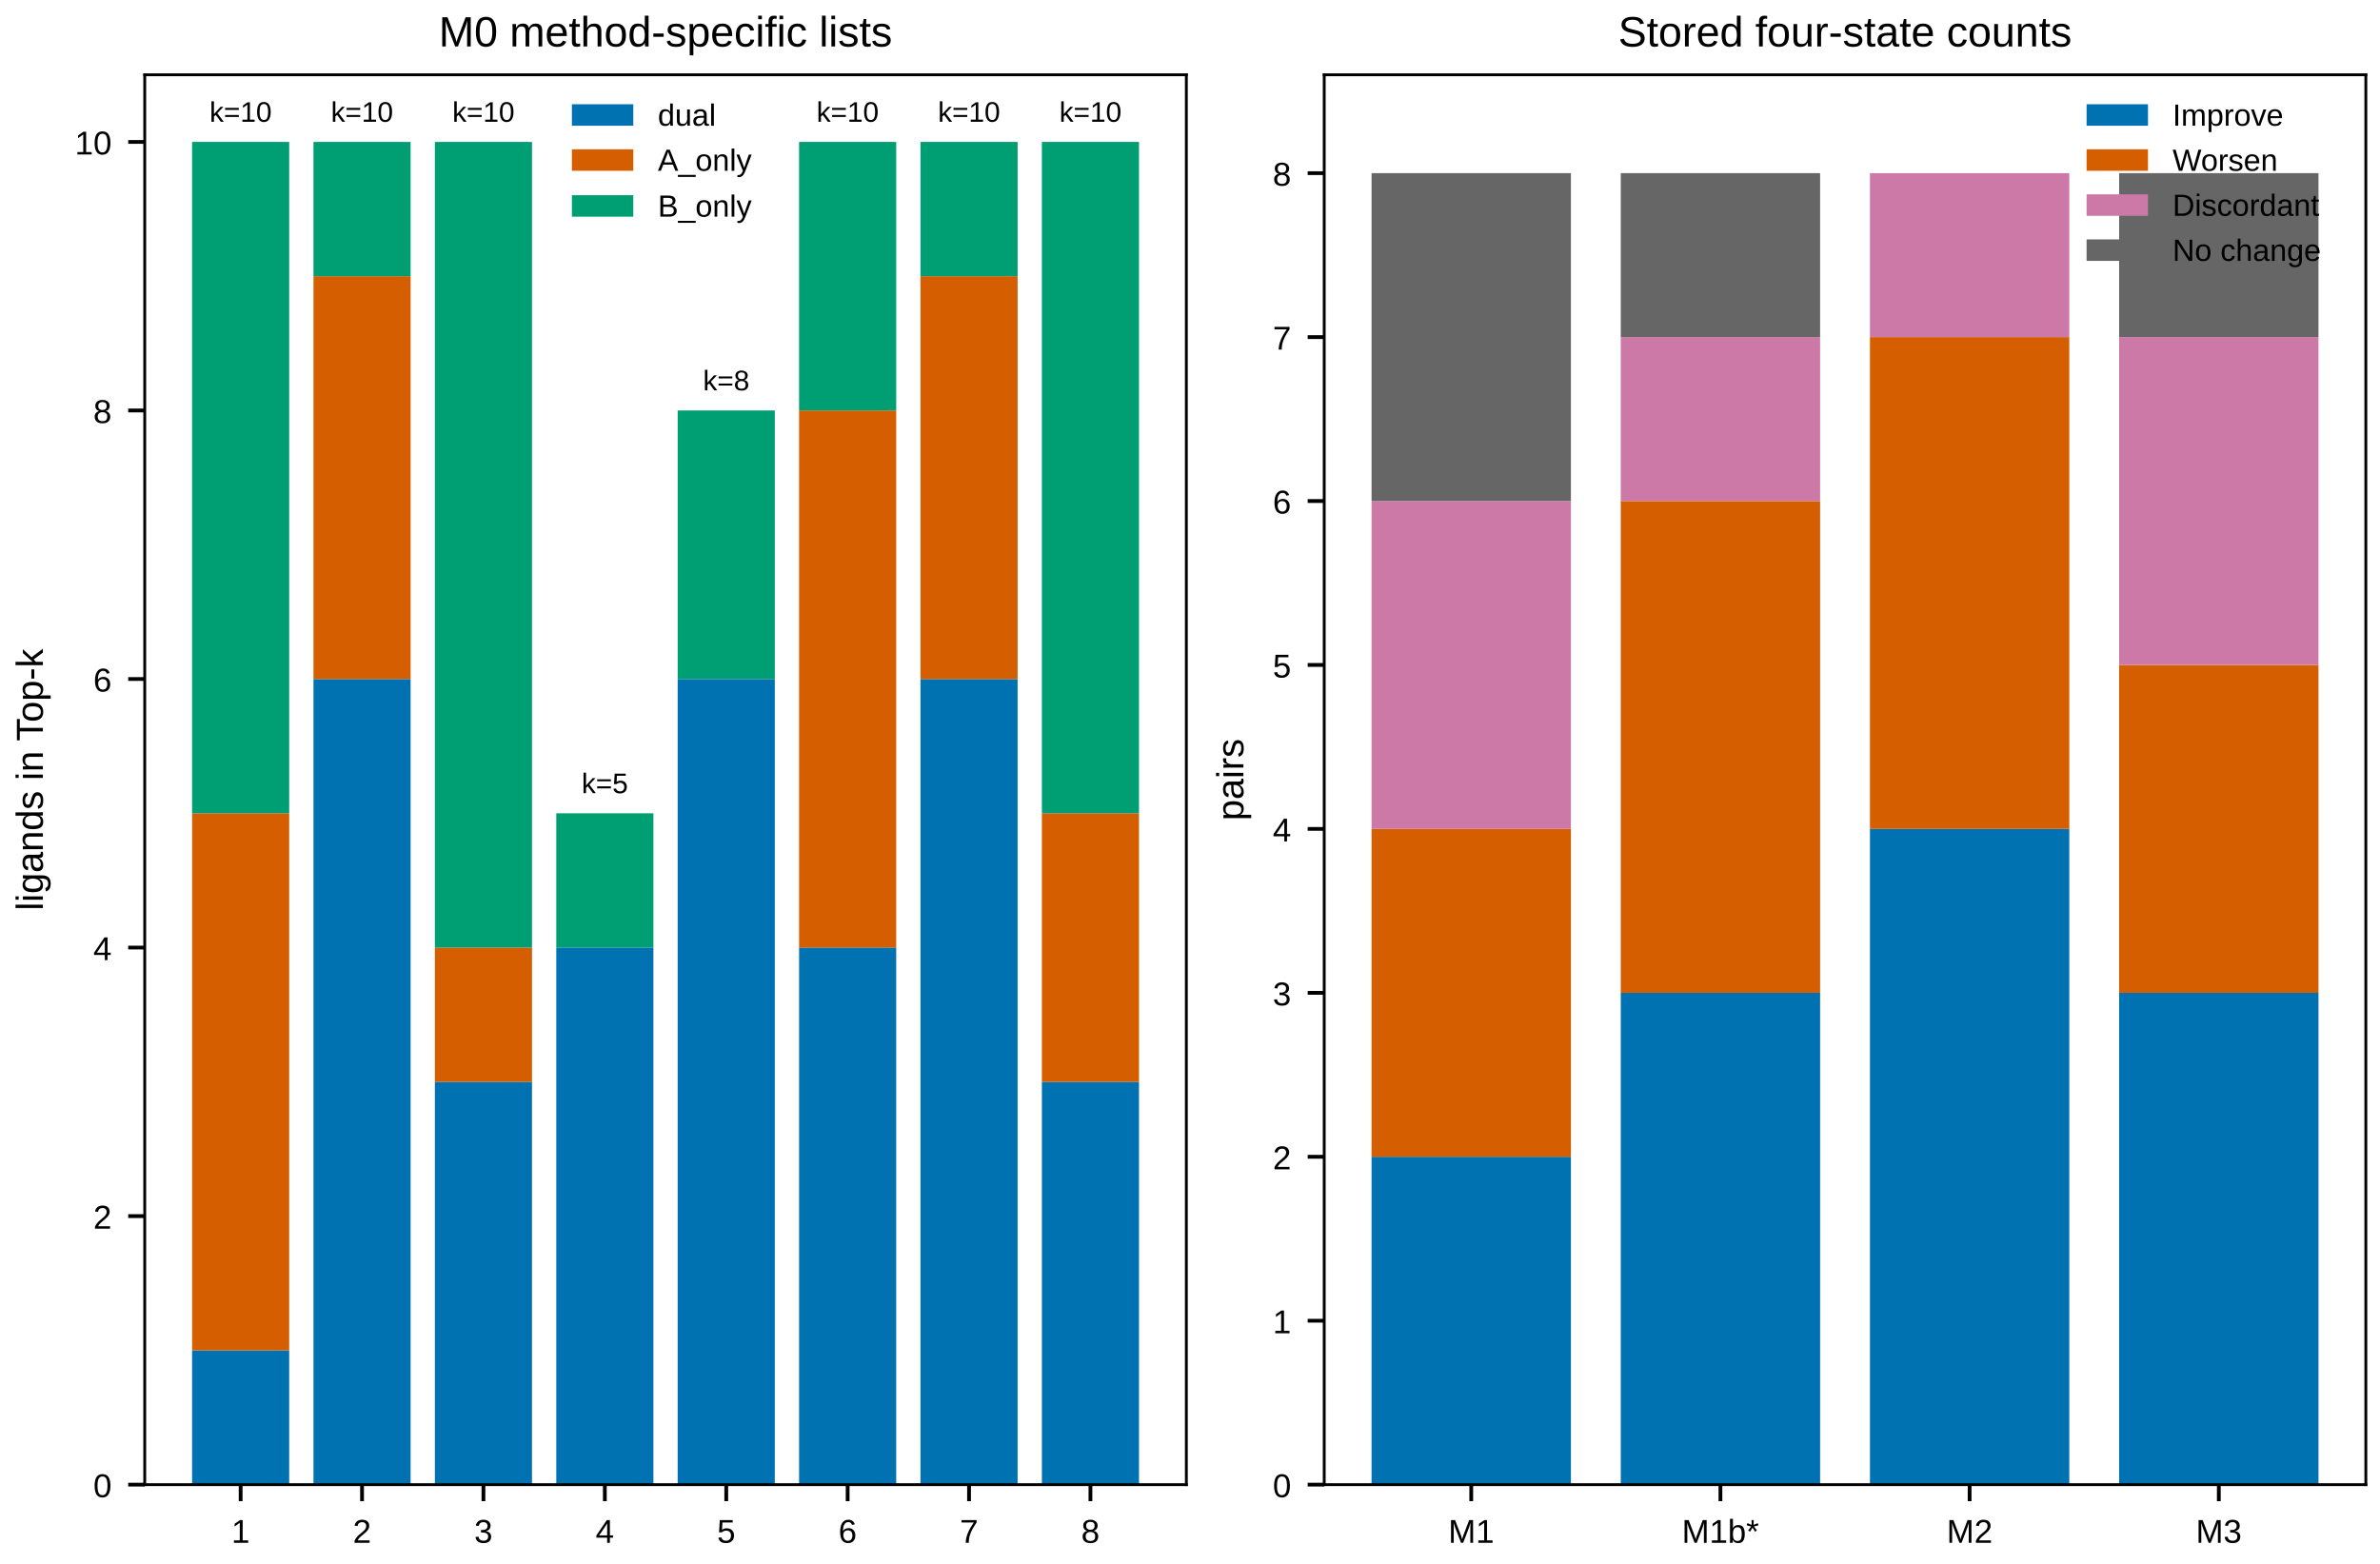
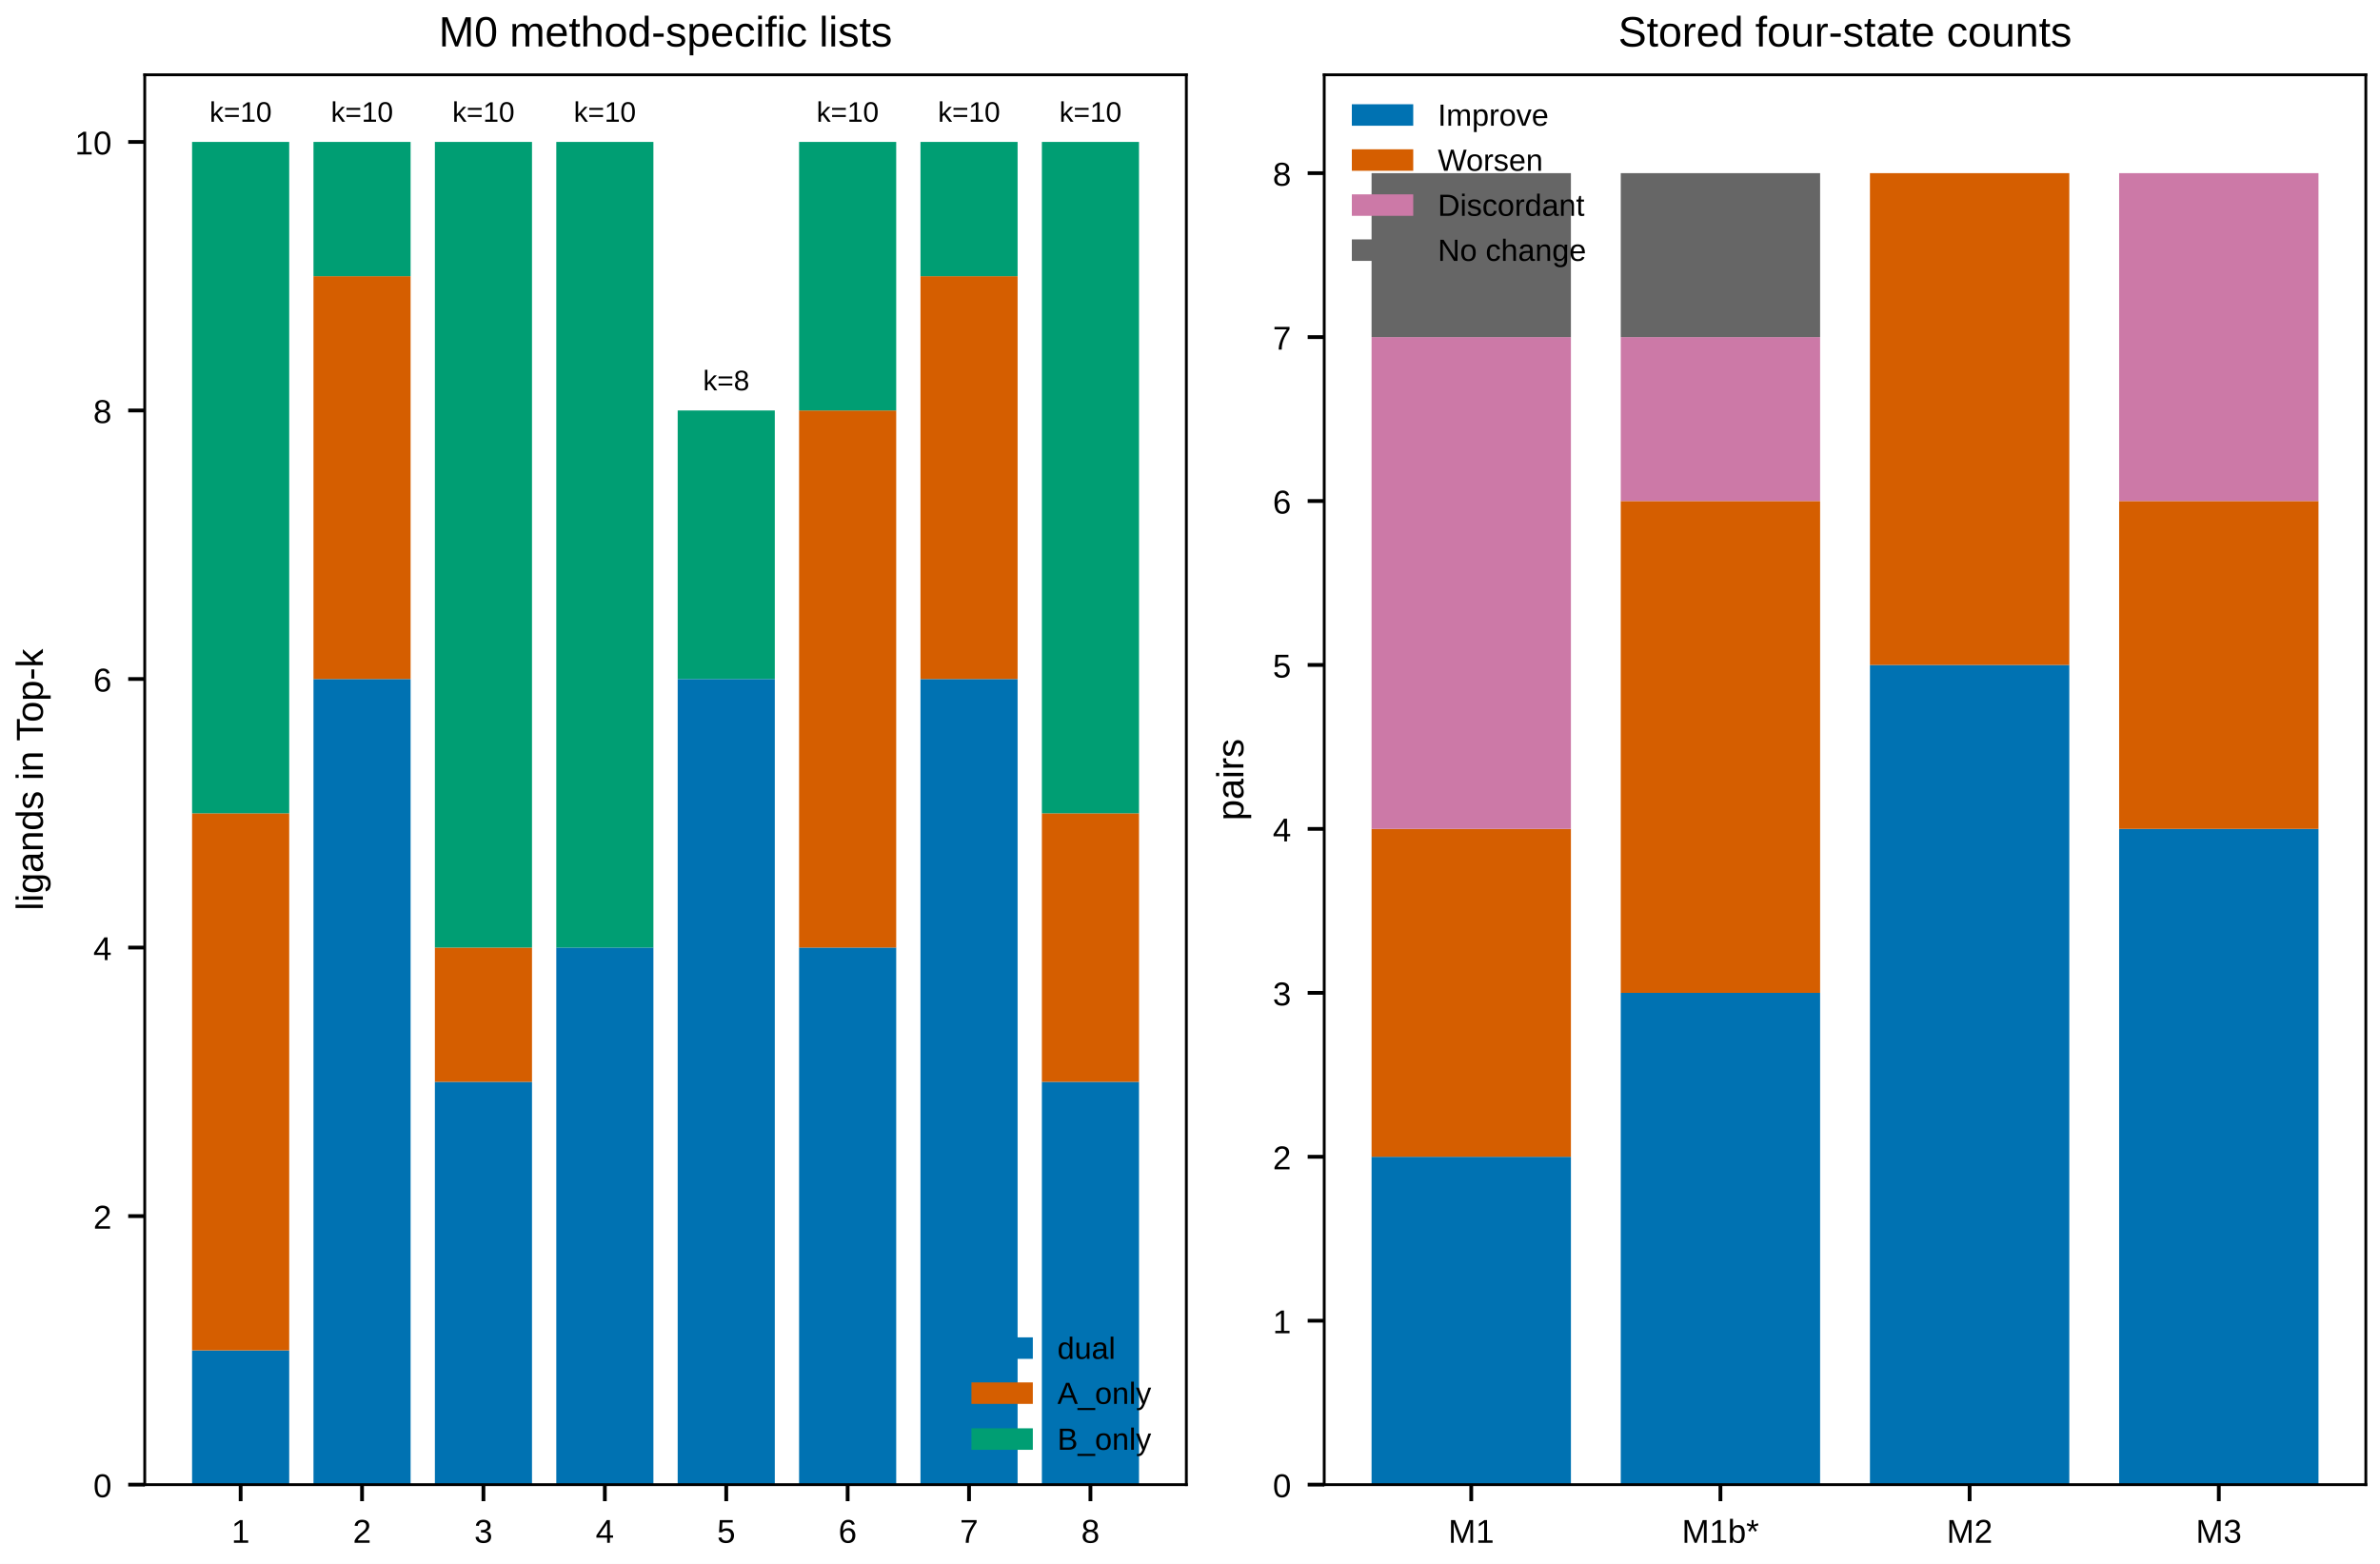
<svg xmlns="http://www.w3.org/2000/svg" xmlns:xlink="http://www.w3.org/1999/xlink" width="504pt" height="331.2pt" viewBox="0 0 504 331.2" version="1.1">
  <defs>
    <style type="text/css">*{stroke-linejoin: round; stroke-linecap: butt}</style>
  </defs>
  <g id="figure_1">
    <g id="patch_1">
      <path d="M 0 331.2  L 504 331.2  L 504 0  L 0 0  z " style="fill: #ffffff" />
    </g>
    <g id="axes_1">
      <g id="patch_2">
        <path d="M 30.65 314.425  L 251.227 314.425  L 251.227 15.839  L 30.65 15.839  z " style="fill: #ffffff" />
      </g>
      <g id="patch_3">
-         <path d="M 40.676 314.425  L 61.243 314.425  L 61.243 285.988  L 40.676 285.988  z " clip-path="url(#p5f0dfe56cf)" style="fill: #0072b2" />
+         <path d="M 40.676 314.425  L 61.243 314.425  L 61.243 285.988  L 40.676 285.988  z " clip-path="url(#pfe680f011b)" style="fill: #0072b2" />
      </g>
      <g id="patch_4">
-         <path d="M 66.385 314.425  L 86.951 314.425  L 86.951 143.804  L 66.385 143.804  z " clip-path="url(#p5f0dfe56cf)" style="fill: #0072b2" />
+         <path d="M 66.385 314.425  L 86.951 314.425  L 86.951 143.804  L 66.385 143.804  z " clip-path="url(#pfe680f011b)" style="fill: #0072b2" />
      </g>
      <g id="patch_5">
-         <path d="M 92.093 314.425  L 112.659 314.425  L 112.659 229.115  L 92.093 229.115  z " clip-path="url(#p5f0dfe56cf)" style="fill: #0072b2" />
+         <path d="M 92.093 314.425  L 112.659 314.425  L 112.659 229.115  L 92.093 229.115  z " clip-path="url(#pfe680f011b)" style="fill: #0072b2" />
      </g>
      <g id="patch_6">
-         <path d="M 117.801 314.425  L 138.368 314.425  L 138.368 200.678  L 117.801 200.678  z " clip-path="url(#p5f0dfe56cf)" style="fill: #0072b2" />
+         <path d="M 117.801 314.425  L 138.368 314.425  L 138.368 200.678  L 117.801 200.678  z " clip-path="url(#pfe680f011b)" style="fill: #0072b2" />
      </g>
      <g id="patch_7">
-         <path d="M 143.509 314.425  L 164.076 314.425  L 164.076 143.804  L 143.509 143.804  z " clip-path="url(#p5f0dfe56cf)" style="fill: #0072b2" />
+         <path d="M 143.509 314.425  L 164.076 314.425  L 164.076 143.804  L 143.509 143.804  z " clip-path="url(#pfe680f011b)" style="fill: #0072b2" />
      </g>
      <g id="patch_8">
-         <path d="M 169.217 314.425  L 189.784 314.425  L 189.784 200.678  L 169.217 200.678  z " clip-path="url(#p5f0dfe56cf)" style="fill: #0072b2" />
+         <path d="M 169.217 314.425  L 189.784 314.425  L 189.784 200.678  L 169.217 200.678  z " clip-path="url(#pfe680f011b)" style="fill: #0072b2" />
      </g>
      <g id="patch_9">
-         <path d="M 194.926 314.425  L 215.492 314.425  L 215.492 143.804  L 194.926 143.804  z " clip-path="url(#p5f0dfe56cf)" style="fill: #0072b2" />
+         <path d="M 194.926 314.425  L 215.492 314.425  L 215.492 143.804  L 194.926 143.804  z " clip-path="url(#pfe680f011b)" style="fill: #0072b2" />
      </g>
      <g id="patch_10">
-         <path d="M 220.634 314.425  L 241.2 314.425  L 241.2 229.115  L 220.634 229.115  z " clip-path="url(#p5f0dfe56cf)" style="fill: #0072b2" />
+         <path d="M 220.634 314.425  L 241.2 314.425  L 241.2 229.115  L 220.634 229.115  z " clip-path="url(#pfe680f011b)" style="fill: #0072b2" />
      </g>
      <g id="patch_11">
-         <path d="M 40.676 285.988  L 61.243 285.988  L 61.243 172.241  L 40.676 172.241  z " clip-path="url(#p5f0dfe56cf)" style="fill: #d55e00" />
+         <path d="M 40.676 285.988  L 61.243 285.988  L 61.243 172.241  L 40.676 172.241  z " clip-path="url(#pfe680f011b)" style="fill: #d55e00" />
      </g>
      <g id="patch_12">
-         <path d="M 66.385 143.804  L 86.951 143.804  L 86.951 58.494  L 66.385 58.494  z " clip-path="url(#p5f0dfe56cf)" style="fill: #d55e00" />
+         <path d="M 66.385 143.804  L 86.951 143.804  L 86.951 58.494  L 66.385 58.494  z " clip-path="url(#pfe680f011b)" style="fill: #d55e00" />
      </g>
      <g id="patch_13">
-         <path d="M 92.093 229.115  L 112.659 229.115  L 112.659 200.678  L 92.093 200.678  z " clip-path="url(#p5f0dfe56cf)" style="fill: #d55e00" />
+         <path d="M 92.093 229.115  L 112.659 229.115  L 112.659 200.678  L 92.093 200.678  z " clip-path="url(#pfe680f011b)" style="fill: #d55e00" />
      </g>
      <g id="patch_14">
-         <path d="M 117.801 200.678  L 138.368 200.678  L 138.368 200.678  L 117.801 200.678  z " clip-path="url(#p5f0dfe56cf)" style="fill: #d55e00" />
+         <path d="M 117.801 200.678  L 138.368 200.678  L 138.368 200.678  L 117.801 200.678  z " clip-path="url(#pfe680f011b)" style="fill: #d55e00" />
      </g>
      <g id="patch_15">
-         <path d="M 143.509 143.804  L 164.076 143.804  L 164.076 143.804  L 143.509 143.804  z " clip-path="url(#p5f0dfe56cf)" style="fill: #d55e00" />
+         <path d="M 143.509 143.804  L 164.076 143.804  L 164.076 143.804  L 143.509 143.804  z " clip-path="url(#pfe680f011b)" style="fill: #d55e00" />
      </g>
      <g id="patch_16">
-         <path d="M 169.217 200.678  L 189.784 200.678  L 189.784 86.931  L 169.217 86.931  z " clip-path="url(#p5f0dfe56cf)" style="fill: #d55e00" />
+         <path d="M 169.217 200.678  L 189.784 200.678  L 189.784 86.931  L 169.217 86.931  z " clip-path="url(#pfe680f011b)" style="fill: #d55e00" />
      </g>
      <g id="patch_17">
-         <path d="M 194.926 143.804  L 215.492 143.804  L 215.492 58.494  L 194.926 58.494  z " clip-path="url(#p5f0dfe56cf)" style="fill: #d55e00" />
+         <path d="M 194.926 143.804  L 215.492 143.804  L 215.492 58.494  L 194.926 58.494  z " clip-path="url(#pfe680f011b)" style="fill: #d55e00" />
      </g>
      <g id="patch_18">
-         <path d="M 220.634 229.115  L 241.2 229.115  L 241.2 172.241  L 220.634 172.241  z " clip-path="url(#p5f0dfe56cf)" style="fill: #d55e00" />
+         <path d="M 220.634 229.115  L 241.2 229.115  L 241.2 172.241  L 220.634 172.241  z " clip-path="url(#pfe680f011b)" style="fill: #d55e00" />
      </g>
      <g id="patch_19">
-         <path d="M 40.676 172.241  L 61.243 172.241  L 61.243 30.057  L 40.676 30.057  z " clip-path="url(#p5f0dfe56cf)" style="fill: #009e73" />
+         <path d="M 40.676 172.241  L 61.243 172.241  L 61.243 30.057  L 40.676 30.057  z " clip-path="url(#pfe680f011b)" style="fill: #009e73" />
      </g>
      <g id="patch_20">
-         <path d="M 66.385 58.494  L 86.951 58.494  L 86.951 30.057  L 66.385 30.057  z " clip-path="url(#p5f0dfe56cf)" style="fill: #009e73" />
+         <path d="M 66.385 58.494  L 86.951 58.494  L 86.951 30.057  L 66.385 30.057  z " clip-path="url(#pfe680f011b)" style="fill: #009e73" />
      </g>
      <g id="patch_21">
-         <path d="M 92.093 200.678  L 112.659 200.678  L 112.659 30.057  L 92.093 30.057  z " clip-path="url(#p5f0dfe56cf)" style="fill: #009e73" />
+         <path d="M 92.093 200.678  L 112.659 200.678  L 112.659 30.057  L 92.093 30.057  z " clip-path="url(#pfe680f011b)" style="fill: #009e73" />
      </g>
      <g id="patch_22">
-         <path d="M 117.801 200.678  L 138.368 200.678  L 138.368 172.241  L 117.801 172.241  z " clip-path="url(#p5f0dfe56cf)" style="fill: #009e73" />
+         <path d="M 117.801 200.678  L 138.368 200.678  L 138.368 30.057  L 117.801 30.057  z " clip-path="url(#pfe680f011b)" style="fill: #009e73" />
      </g>
      <g id="patch_23">
-         <path d="M 143.509 143.804  L 164.076 143.804  L 164.076 86.931  L 143.509 86.931  z " clip-path="url(#p5f0dfe56cf)" style="fill: #009e73" />
+         <path d="M 143.509 143.804  L 164.076 143.804  L 164.076 86.931  L 143.509 86.931  z " clip-path="url(#pfe680f011b)" style="fill: #009e73" />
      </g>
      <g id="patch_24">
-         <path d="M 169.217 86.931  L 189.784 86.931  L 189.784 30.057  L 169.217 30.057  z " clip-path="url(#p5f0dfe56cf)" style="fill: #009e73" />
+         <path d="M 169.217 86.931  L 189.784 86.931  L 189.784 30.057  L 169.217 30.057  z " clip-path="url(#pfe680f011b)" style="fill: #009e73" />
      </g>
      <g id="patch_25">
-         <path d="M 194.926 58.494  L 215.492 58.494  L 215.492 30.057  L 194.926 30.057  z " clip-path="url(#p5f0dfe56cf)" style="fill: #009e73" />
+         <path d="M 194.926 58.494  L 215.492 58.494  L 215.492 30.057  L 194.926 30.057  z " clip-path="url(#pfe680f011b)" style="fill: #009e73" />
      </g>
      <g id="patch_26">
-         <path d="M 220.634 172.241  L 241.2 172.241  L 241.2 30.057  L 220.634 30.057  z " clip-path="url(#p5f0dfe56cf)" style="fill: #009e73" />
+         <path d="M 220.634 172.241  L 241.2 172.241  L 241.2 30.057  L 220.634 30.057  z " clip-path="url(#pfe680f011b)" style="fill: #009e73" />
      </g>
      <g id="matplotlib.axis_1">
        <g id="xtick_1">
          <g id="line2d_1">
            <defs>
-               <path id="mb2ed0c1e2a" d="M 0 0  L 0 3.5  " style="stroke: #000000; stroke-width: 0.8" />
+               <path id="mb5b1273639" d="M 0 0  L 0 3.5  " style="stroke: #000000; stroke-width: 0.8" />
            </defs>
            <g>
-               <use xlink:href="#mb2ed0c1e2a" x="50.96" y="314.425" style="stroke: #000000; stroke-width: 0.8" />
+               <use xlink:href="#mb5b1273639" x="50.96" y="314.425" style="stroke: #000000; stroke-width: 0.8" />
            </g>
          </g>
          <g id="text_1">
            <text style="font-size: 7px; font-family: 'Arial', 'Helvetica', 'DejaVu Sans', sans-serif; text-anchor: middle" x="50.96" y="326.744" transform="rotate(-0 50.95972 326.744)">1</text>
          </g>
        </g>
        <g id="xtick_2">
          <g id="line2d_2">
            <g>
-               <use xlink:href="#mb2ed0c1e2a" x="76.668" y="314.425" style="stroke: #000000; stroke-width: 0.8" />
+               <use xlink:href="#mb5b1273639" x="76.668" y="314.425" style="stroke: #000000; stroke-width: 0.8" />
            </g>
          </g>
          <g id="text_2">
            <text style="font-size: 7px; font-family: 'Arial', 'Helvetica', 'DejaVu Sans', sans-serif; text-anchor: middle" x="76.668" y="326.744" transform="rotate(-0 76.66793 326.744)">2</text>
          </g>
        </g>
        <g id="xtick_3">
          <g id="line2d_3">
            <g>
-               <use xlink:href="#mb2ed0c1e2a" x="102.376" y="314.425" style="stroke: #000000; stroke-width: 0.8" />
+               <use xlink:href="#mb5b1273639" x="102.376" y="314.425" style="stroke: #000000; stroke-width: 0.8" />
            </g>
          </g>
          <g id="text_3">
            <text style="font-size: 7px; font-family: 'Arial', 'Helvetica', 'DejaVu Sans', sans-serif; text-anchor: middle" x="102.376" y="326.744" transform="rotate(-0 102.3761 326.744)">3</text>
          </g>
        </g>
        <g id="xtick_4">
          <g id="line2d_4">
            <g>
-               <use xlink:href="#mb2ed0c1e2a" x="128.084" y="314.425" style="stroke: #000000; stroke-width: 0.8" />
+               <use xlink:href="#mb5b1273639" x="128.084" y="314.425" style="stroke: #000000; stroke-width: 0.8" />
            </g>
          </g>
          <g id="text_4">
            <text style="font-size: 7px; font-family: 'Arial', 'Helvetica', 'DejaVu Sans', sans-serif; text-anchor: middle" x="128.084" y="326.744" transform="rotate(-0 128.0843 326.744)">4</text>
          </g>
        </g>
        <g id="xtick_5">
          <g id="line2d_5">
            <g>
-               <use xlink:href="#mb2ed0c1e2a" x="153.793" y="314.425" style="stroke: #000000; stroke-width: 0.8" />
+               <use xlink:href="#mb5b1273639" x="153.793" y="314.425" style="stroke: #000000; stroke-width: 0.8" />
            </g>
          </g>
          <g id="text_5">
            <text style="font-size: 7px; font-family: 'Arial', 'Helvetica', 'DejaVu Sans', sans-serif; text-anchor: middle" x="153.793" y="326.744" transform="rotate(-0 153.7925 326.744)">5</text>
          </g>
        </g>
        <g id="xtick_6">
          <g id="line2d_6">
            <g>
-               <use xlink:href="#mb2ed0c1e2a" x="179.501" y="314.425" style="stroke: #000000; stroke-width: 0.8" />
+               <use xlink:href="#mb5b1273639" x="179.501" y="314.425" style="stroke: #000000; stroke-width: 0.8" />
            </g>
          </g>
          <g id="text_6">
            <text style="font-size: 7px; font-family: 'Arial', 'Helvetica', 'DejaVu Sans', sans-serif; text-anchor: middle" x="179.501" y="326.744" transform="rotate(-0 179.5007 326.744)">6</text>
          </g>
        </g>
        <g id="xtick_7">
          <g id="line2d_7">
            <g>
-               <use xlink:href="#mb2ed0c1e2a" x="205.209" y="314.425" style="stroke: #000000; stroke-width: 0.8" />
+               <use xlink:href="#mb5b1273639" x="205.209" y="314.425" style="stroke: #000000; stroke-width: 0.8" />
            </g>
          </g>
          <g id="text_7">
            <text style="font-size: 7px; font-family: 'Arial', 'Helvetica', 'DejaVu Sans', sans-serif; text-anchor: middle" x="205.209" y="326.744" transform="rotate(-0 205.2089 326.744)">7</text>
          </g>
        </g>
        <g id="xtick_8">
          <g id="line2d_8">
            <g>
-               <use xlink:href="#mb2ed0c1e2a" x="230.917" y="314.425" style="stroke: #000000; stroke-width: 0.8" />
+               <use xlink:href="#mb5b1273639" x="230.917" y="314.425" style="stroke: #000000; stroke-width: 0.8" />
            </g>
          </g>
          <g id="text_8">
            <text style="font-size: 7px; font-family: 'Arial', 'Helvetica', 'DejaVu Sans', sans-serif; text-anchor: middle" x="230.917" y="326.744" transform="rotate(-0 230.9172 326.744)">8</text>
          </g>
        </g>
      </g>
      <g id="matplotlib.axis_2">
        <g id="ytick_1">
          <g id="line2d_9">
            <defs>
-               <path id="meb597e3aca" d="M 0 0  L -3.5 0  " style="stroke: #000000; stroke-width: 0.8" />
+               <path id="m22035b1c03" d="M 0 0  L -3.5 0  " style="stroke: #000000; stroke-width: 0.8" />
            </defs>
            <g>
-               <use xlink:href="#meb597e3aca" x="30.65" y="314.425" style="stroke: #000000; stroke-width: 0.8" />
+               <use xlink:href="#m22035b1c03" x="30.65" y="314.425" style="stroke: #000000; stroke-width: 0.8" />
            </g>
          </g>
          <g id="text_9">
            <text style="font-size: 7px; font-family: 'Arial', 'Helvetica', 'DejaVu Sans', sans-serif; text-anchor: end" x="23.65" y="317.085" transform="rotate(-0 23.65024 317.0845)">0</text>
          </g>
        </g>
        <g id="ytick_2">
          <g id="line2d_10">
            <g>
-               <use xlink:href="#meb597e3aca" x="30.65" y="257.552" style="stroke: #000000; stroke-width: 0.8" />
+               <use xlink:href="#m22035b1c03" x="30.65" y="257.552" style="stroke: #000000; stroke-width: 0.8" />
            </g>
          </g>
          <g id="text_10">
            <text style="font-size: 7px; font-family: 'Arial', 'Helvetica', 'DejaVu Sans', sans-serif; text-anchor: end" x="23.65" y="260.211" transform="rotate(-0 23.65024 260.211)">2</text>
          </g>
        </g>
        <g id="ytick_3">
          <g id="line2d_11">
            <g>
-               <use xlink:href="#meb597e3aca" x="30.65" y="200.678" style="stroke: #000000; stroke-width: 0.8" />
+               <use xlink:href="#m22035b1c03" x="30.65" y="200.678" style="stroke: #000000; stroke-width: 0.8" />
            </g>
          </g>
          <g id="text_11">
            <text style="font-size: 7px; font-family: 'Arial', 'Helvetica', 'DejaVu Sans', sans-serif; text-anchor: end" x="23.65" y="203.337" transform="rotate(-0 23.65024 203.3374)">4</text>
          </g>
        </g>
        <g id="ytick_4">
          <g id="line2d_12">
            <g>
-               <use xlink:href="#meb597e3aca" x="30.65" y="143.804" style="stroke: #000000; stroke-width: 0.8" />
+               <use xlink:href="#m22035b1c03" x="30.65" y="143.804" style="stroke: #000000; stroke-width: 0.8" />
            </g>
          </g>
          <g id="text_12">
            <text style="font-size: 7px; font-family: 'Arial', 'Helvetica', 'DejaVu Sans', sans-serif; text-anchor: end" x="23.65" y="146.464" transform="rotate(-0 23.65024 146.4638)">6</text>
          </g>
        </g>
        <g id="ytick_5">
          <g id="line2d_13">
            <g>
-               <use xlink:href="#meb597e3aca" x="30.65" y="86.931" style="stroke: #000000; stroke-width: 0.8" />
+               <use xlink:href="#m22035b1c03" x="30.65" y="86.931" style="stroke: #000000; stroke-width: 0.8" />
            </g>
          </g>
          <g id="text_13">
            <text style="font-size: 7px; font-family: 'Arial', 'Helvetica', 'DejaVu Sans', sans-serif; text-anchor: end" x="23.65" y="89.59" transform="rotate(-0 23.65024 89.59025)">8</text>
          </g>
        </g>
        <g id="ytick_6">
          <g id="line2d_14">
            <g>
-               <use xlink:href="#meb597e3aca" x="30.65" y="30.057" style="stroke: #000000; stroke-width: 0.8" />
+               <use xlink:href="#m22035b1c03" x="30.65" y="30.057" style="stroke: #000000; stroke-width: 0.8" />
            </g>
          </g>
          <g id="text_14">
            <text style="font-size: 7px; font-family: 'Arial', 'Helvetica', 'DejaVu Sans', sans-serif; text-anchor: end" x="23.65" y="32.717" transform="rotate(-0 23.65024 32.71668)">10</text>
          </g>
        </g>
        <g id="text_15">
          <text style="font-size: 8px; font-family: 'Arial', 'Helvetica', 'DejaVu Sans', sans-serif; text-anchor: middle" x="9.079" y="165.132" transform="rotate(-90 9.07899 165.132)">ligands in Top-k</text>
        </g>
      </g>
      <g id="patch_27">
        <path d="M 30.65 314.425  L 30.65 15.839  " style="fill: none; stroke: #000000; stroke-width: 0.6; stroke-linejoin: miter; stroke-linecap: square" />
      </g>
      <g id="patch_28">
        <path d="M 251.227 314.425  L 251.227 15.839  " style="fill: none; stroke: #000000; stroke-width: 0.6; stroke-linejoin: miter; stroke-linecap: square" />
      </g>
      <g id="patch_29">
        <path d="M 30.65 314.425  L 251.227 314.425  " style="fill: none; stroke: #000000; stroke-width: 0.6; stroke-linejoin: miter; stroke-linecap: square" />
      </g>
      <g id="patch_30">
        <path d="M 30.65 15.839  L 251.227 15.839  " style="fill: none; stroke: #000000; stroke-width: 0.6; stroke-linejoin: miter; stroke-linecap: square" />
      </g>
      <g id="text_16">
        <text style="font-size: 6px; font-family: 'Arial', 'Helvetica', 'DejaVu Sans', sans-serif; text-anchor: middle" x="50.96" y="25.792" transform="rotate(-0 50.95972 25.79171)">k=10</text>
      </g>
      <g id="text_17">
        <text style="font-size: 6px; font-family: 'Arial', 'Helvetica', 'DejaVu Sans', sans-serif; text-anchor: middle" x="76.668" y="25.792" transform="rotate(-0 76.66793 25.79171)">k=10</text>
      </g>
      <g id="text_18">
        <text style="font-size: 6px; font-family: 'Arial', 'Helvetica', 'DejaVu Sans', sans-serif; text-anchor: middle" x="102.376" y="25.792" transform="rotate(-0 102.3761 25.79171)">k=10</text>
      </g>
      <g id="text_19">
-         <text style="font-size: 6px; font-family: 'Arial', 'Helvetica', 'DejaVu Sans', sans-serif; text-anchor: middle" x="128.084" y="167.976" transform="rotate(-0 128.0843 167.9756)">k=5</text>
+         <text style="font-size: 6px; font-family: 'Arial', 'Helvetica', 'DejaVu Sans', sans-serif; text-anchor: middle" x="128.084" y="25.792" transform="rotate(-0 128.0843 25.79171)">k=10</text>
      </g>
      <g id="text_20">
        <text style="font-size: 6px; font-family: 'Arial', 'Helvetica', 'DejaVu Sans', sans-serif; text-anchor: middle" x="153.793" y="82.665" transform="rotate(-0 153.7925 82.66528)">k=8</text>
      </g>
      <g id="text_21">
        <text style="font-size: 6px; font-family: 'Arial', 'Helvetica', 'DejaVu Sans', sans-serif; text-anchor: middle" x="179.501" y="25.792" transform="rotate(-0 179.5007 25.79171)">k=10</text>
      </g>
      <g id="text_22">
        <text style="font-size: 6px; font-family: 'Arial', 'Helvetica', 'DejaVu Sans', sans-serif; text-anchor: middle" x="205.209" y="25.792" transform="rotate(-0 205.2089 25.79171)">k=10</text>
      </g>
      <g id="text_23">
        <text style="font-size: 6px; font-family: 'Arial', 'Helvetica', 'DejaVu Sans', sans-serif; text-anchor: middle" x="230.917" y="25.792" transform="rotate(-0 230.9172 25.79171)">k=10</text>
      </g>
      <g id="text_24">
        <text style="font-size: 9px; font-family: 'Arial', 'Helvetica', 'DejaVu Sans', sans-serif; text-anchor: middle" x="140.938" y="9.839" transform="rotate(-0 140.9384 9.838834)">M0 method-specific lists</text>
      </g>
      <g id="legend_1">
        <g id="patch_31">
-           <path d="M 121.109 26.628  L 134.109 26.628  L 134.109 22.078  L 121.109 22.078  z " style="fill: #0072b2" />
+           <path d="M 205.717 287.78  L 218.717 287.78  L 218.717 283.23  L 205.717 283.23  z " style="fill: #0072b2" />
        </g>
        <g id="text_25">
-           <text style="font-size: 6.5px; font-family: 'Arial', 'Helvetica', 'DejaVu Sans', sans-serif; text-anchor: start" x="139.309" y="26.628" transform="rotate(-0 139.3089 26.62782)">dual</text>
+           <text style="font-size: 6.5px; font-family: 'Arial', 'Helvetica', 'DejaVu Sans', sans-serif; text-anchor: start" x="223.917" y="287.78" transform="rotate(-0 223.9175 287.7802)">dual</text>
        </g>
        <g id="patch_32">
-           <path d="M 121.109 36.169  L 134.109 36.169  L 134.109 31.619  L 121.109 31.619  z " style="fill: #d55e00" />
+           <path d="M 205.717 297.321  L 218.717 297.321  L 218.717 292.771  L 205.717 292.771  z " style="fill: #d55e00" />
        </g>
        <g id="text_26">
-           <text style="font-size: 6.5px; font-family: 'Arial', 'Helvetica', 'DejaVu Sans', sans-serif; text-anchor: start" x="139.309" y="36.169" transform="rotate(-0 139.3089 36.1686)">A_only</text>
+           <text style="font-size: 6.5px; font-family: 'Arial', 'Helvetica', 'DejaVu Sans', sans-serif; text-anchor: start" x="223.917" y="297.321" transform="rotate(-0 223.9175 297.3209)">A_only</text>
        </g>
        <g id="patch_33">
-           <path d="M 121.109 45.89  L 134.109 45.89  L 134.109 41.34  L 121.109 41.34  z " style="fill: #009e73" />
+           <path d="M 205.717 307.042  L 218.717 307.042  L 218.717 302.492  L 205.717 302.492  z " style="fill: #009e73" />
        </g>
        <g id="text_27">
-           <text style="font-size: 6.5px; font-family: 'Arial', 'Helvetica', 'DejaVu Sans', sans-serif; text-anchor: start" x="139.309" y="45.89" transform="rotate(-0 139.3089 45.89016)">B_only</text>
+           <text style="font-size: 6.5px; font-family: 'Arial', 'Helvetica', 'DejaVu Sans', sans-serif; text-anchor: start" x="223.917" y="307.042" transform="rotate(-0 223.9175 307.0425)">B_only</text>
        </g>
      </g>
    </g>
    <g id="axes_2">
      <g id="patch_34">
        <path d="M 280.423 314.425  L 501 314.425  L 501 15.839  L 280.423 15.839  z " style="fill: #ffffff" />
      </g>
      <g id="patch_35">
-         <path d="M 290.45 314.425  L 332.665 314.425  L 332.665 244.986  L 290.45 244.986  z " clip-path="url(#p322d73d20f)" style="fill: #0072b2" />
+         <path d="M 290.45 314.425  L 332.665 314.425  L 332.665 244.986  L 290.45 244.986  z " clip-path="url(#pb5c64b5d51)" style="fill: #0072b2" />
      </g>
      <g id="patch_36">
-         <path d="M 343.219 314.425  L 385.435 314.425  L 385.435 210.267  L 343.219 210.267  z " clip-path="url(#p322d73d20f)" style="fill: #0072b2" />
+         <path d="M 343.219 314.425  L 385.435 314.425  L 385.435 210.267  L 343.219 210.267  z " clip-path="url(#pb5c64b5d51)" style="fill: #0072b2" />
      </g>
      <g id="patch_37">
-         <path d="M 395.989 314.425  L 438.204 314.425  L 438.204 175.548  L 395.989 175.548  z " clip-path="url(#p322d73d20f)" style="fill: #0072b2" />
+         <path d="M 395.989 314.425  L 438.204 314.425  L 438.204 140.828  L 395.989 140.828  z " clip-path="url(#pb5c64b5d51)" style="fill: #0072b2" />
      </g>
      <g id="patch_38">
-         <path d="M 448.758 314.425  L 490.974 314.425  L 490.974 210.267  L 448.758 210.267  z " clip-path="url(#p322d73d20f)" style="fill: #0072b2" />
+         <path d="M 448.758 314.425  L 490.974 314.425  L 490.974 175.548  L 448.758 175.548  z " clip-path="url(#pb5c64b5d51)" style="fill: #0072b2" />
      </g>
      <g id="patch_39">
-         <path d="M 290.45 244.986  L 332.665 244.986  L 332.665 175.548  L 290.45 175.548  z " clip-path="url(#p322d73d20f)" style="fill: #d55e00" />
+         <path d="M 290.45 244.986  L 332.665 244.986  L 332.665 175.548  L 290.45 175.548  z " clip-path="url(#pb5c64b5d51)" style="fill: #d55e00" />
      </g>
      <g id="patch_40">
-         <path d="M 343.219 210.267  L 385.435 210.267  L 385.435 106.109  L 343.219 106.109  z " clip-path="url(#p322d73d20f)" style="fill: #d55e00" />
+         <path d="M 343.219 210.267  L 385.435 210.267  L 385.435 106.109  L 343.219 106.109  z " clip-path="url(#pb5c64b5d51)" style="fill: #d55e00" />
      </g>
      <g id="patch_41">
-         <path d="M 395.989 175.548  L 438.204 175.548  L 438.204 71.39  L 395.989 71.39  z " clip-path="url(#p322d73d20f)" style="fill: #d55e00" />
+         <path d="M 395.989 140.828  L 438.204 140.828  L 438.204 36.67  L 395.989 36.67  z " clip-path="url(#pb5c64b5d51)" style="fill: #d55e00" />
      </g>
      <g id="patch_42">
-         <path d="M 448.758 210.267  L 490.974 210.267  L 490.974 140.828  L 448.758 140.828  z " clip-path="url(#p322d73d20f)" style="fill: #d55e00" />
+         <path d="M 448.758 175.548  L 490.974 175.548  L 490.974 106.109  L 448.758 106.109  z " clip-path="url(#pb5c64b5d51)" style="fill: #d55e00" />
      </g>
      <g id="patch_43">
-         <path d="M 290.45 175.548  L 332.665 175.548  L 332.665 106.109  L 290.45 106.109  z " clip-path="url(#p322d73d20f)" style="fill: #cc79a7" />
+         <path d="M 290.45 175.548  L 332.665 175.548  L 332.665 71.39  L 290.45 71.39  z " clip-path="url(#pb5c64b5d51)" style="fill: #cc79a7" />
      </g>
      <g id="patch_44">
-         <path d="M 343.219 106.109  L 385.435 106.109  L 385.435 71.39  L 343.219 71.39  z " clip-path="url(#p322d73d20f)" style="fill: #cc79a7" />
+         <path d="M 343.219 106.109  L 385.435 106.109  L 385.435 71.39  L 343.219 71.39  z " clip-path="url(#pb5c64b5d51)" style="fill: #cc79a7" />
      </g>
      <g id="patch_45">
-         <path d="M 395.989 71.39  L 438.204 71.39  L 438.204 36.67  L 395.989 36.67  z " clip-path="url(#p322d73d20f)" style="fill: #cc79a7" />
+         <path d="M 395.989 36.67  L 438.204 36.67  L 438.204 36.67  L 395.989 36.67  z " clip-path="url(#pb5c64b5d51)" style="fill: #cc79a7" />
      </g>
      <g id="patch_46">
-         <path d="M 448.758 140.828  L 490.974 140.828  L 490.974 71.39  L 448.758 71.39  z " clip-path="url(#p322d73d20f)" style="fill: #cc79a7" />
+         <path d="M 448.758 106.109  L 490.974 106.109  L 490.974 36.67  L 448.758 36.67  z " clip-path="url(#pb5c64b5d51)" style="fill: #cc79a7" />
      </g>
      <g id="patch_47">
-         <path d="M 290.45 106.109  L 332.665 106.109  L 332.665 36.67  L 290.45 36.67  z " clip-path="url(#p322d73d20f)" style="fill: #666666" />
+         <path d="M 290.45 71.39  L 332.665 71.39  L 332.665 36.67  L 290.45 36.67  z " clip-path="url(#pb5c64b5d51)" style="fill: #666666" />
      </g>
      <g id="patch_48">
-         <path d="M 343.219 71.39  L 385.435 71.39  L 385.435 36.67  L 343.219 36.67  z " clip-path="url(#p322d73d20f)" style="fill: #666666" />
+         <path d="M 343.219 71.39  L 385.435 71.39  L 385.435 36.67  L 343.219 36.67  z " clip-path="url(#pb5c64b5d51)" style="fill: #666666" />
      </g>
      <g id="patch_49">
-         <path d="M 395.989 36.67  L 438.204 36.67  L 438.204 36.67  L 395.989 36.67  z " clip-path="url(#p322d73d20f)" style="fill: #666666" />
+         <path d="M 395.989 36.67  L 438.204 36.67  L 438.204 36.67  L 395.989 36.67  z " clip-path="url(#pb5c64b5d51)" style="fill: #666666" />
      </g>
      <g id="patch_50">
-         <path d="M 448.758 71.39  L 490.974 71.39  L 490.974 36.67  L 448.758 36.67  z " clip-path="url(#p322d73d20f)" style="fill: #666666" />
+         <path d="M 448.758 36.67  L 490.974 36.67  L 490.974 36.67  L 448.758 36.67  z " clip-path="url(#pb5c64b5d51)" style="fill: #666666" />
      </g>
      <g id="matplotlib.axis_3">
        <g id="xtick_9">
          <g id="line2d_15">
            <g>
-               <use xlink:href="#mb2ed0c1e2a" x="311.557" y="314.425" style="stroke: #000000; stroke-width: 0.8" />
+               <use xlink:href="#mb5b1273639" x="311.557" y="314.425" style="stroke: #000000; stroke-width: 0.8" />
            </g>
          </g>
          <g id="text_28">
            <text style="font-size: 7px; font-family: 'Arial', 'Helvetica', 'DejaVu Sans', sans-serif; text-anchor: middle" x="311.557" y="326.744" transform="rotate(-0 311.5574 326.744)">M1</text>
          </g>
        </g>
        <g id="xtick_10">
          <g id="line2d_16">
            <g>
-               <use xlink:href="#mb2ed0c1e2a" x="364.327" y="314.425" style="stroke: #000000; stroke-width: 0.8" />
+               <use xlink:href="#mb5b1273639" x="364.327" y="314.425" style="stroke: #000000; stroke-width: 0.8" />
            </g>
          </g>
          <g id="text_29">
            <text style="font-size: 7px; font-family: 'Arial', 'Helvetica', 'DejaVu Sans', sans-serif; text-anchor: middle" x="364.327" y="326.744" transform="rotate(-0 364.3268 326.744)">M1b*</text>
          </g>
        </g>
        <g id="xtick_11">
          <g id="line2d_17">
            <g>
-               <use xlink:href="#mb2ed0c1e2a" x="417.096" y="314.425" style="stroke: #000000; stroke-width: 0.8" />
+               <use xlink:href="#mb5b1273639" x="417.096" y="314.425" style="stroke: #000000; stroke-width: 0.8" />
            </g>
          </g>
          <g id="text_30">
            <text style="font-size: 7px; font-family: 'Arial', 'Helvetica', 'DejaVu Sans', sans-serif; text-anchor: middle" x="417.096" y="326.744" transform="rotate(-0 417.0963 326.744)">M2</text>
          </g>
        </g>
        <g id="xtick_12">
          <g id="line2d_18">
            <g>
-               <use xlink:href="#mb2ed0c1e2a" x="469.866" y="314.425" style="stroke: #000000; stroke-width: 0.8" />
+               <use xlink:href="#mb5b1273639" x="469.866" y="314.425" style="stroke: #000000; stroke-width: 0.8" />
            </g>
          </g>
          <g id="text_31">
            <text style="font-size: 7px; font-family: 'Arial', 'Helvetica', 'DejaVu Sans', sans-serif; text-anchor: middle" x="469.866" y="326.744" transform="rotate(-0 469.8658 326.744)">M3</text>
          </g>
        </g>
      </g>
      <g id="matplotlib.axis_4">
        <g id="ytick_7">
          <g id="line2d_19">
            <g>
-               <use xlink:href="#meb597e3aca" x="280.423" y="314.425" style="stroke: #000000; stroke-width: 0.8" />
+               <use xlink:href="#m22035b1c03" x="280.423" y="314.425" style="stroke: #000000; stroke-width: 0.8" />
            </g>
          </g>
          <g id="text_32">
            <text style="font-size: 7px; font-family: 'Arial', 'Helvetica', 'DejaVu Sans', sans-serif; text-anchor: end" x="273.423" y="317.085" transform="rotate(-0 273.4234 317.0845)">0</text>
          </g>
        </g>
        <g id="ytick_8">
          <g id="line2d_20">
            <g>
-               <use xlink:href="#meb597e3aca" x="280.423" y="279.706" style="stroke: #000000; stroke-width: 0.8" />
+               <use xlink:href="#m22035b1c03" x="280.423" y="279.706" style="stroke: #000000; stroke-width: 0.8" />
            </g>
          </g>
          <g id="text_33">
            <text style="font-size: 7px; font-family: 'Arial', 'Helvetica', 'DejaVu Sans', sans-serif; text-anchor: end" x="273.423" y="282.365" transform="rotate(-0 273.4234 282.3652)">1</text>
          </g>
        </g>
        <g id="ytick_9">
          <g id="line2d_21">
            <g>
-               <use xlink:href="#meb597e3aca" x="280.423" y="244.986" style="stroke: #000000; stroke-width: 0.8" />
+               <use xlink:href="#m22035b1c03" x="280.423" y="244.986" style="stroke: #000000; stroke-width: 0.8" />
            </g>
          </g>
          <g id="text_34">
            <text style="font-size: 7px; font-family: 'Arial', 'Helvetica', 'DejaVu Sans', sans-serif; text-anchor: end" x="273.423" y="247.646" transform="rotate(-0 273.4234 247.6459)">2</text>
          </g>
        </g>
        <g id="ytick_10">
          <g id="line2d_22">
            <g>
-               <use xlink:href="#meb597e3aca" x="280.423" y="210.267" style="stroke: #000000; stroke-width: 0.8" />
+               <use xlink:href="#m22035b1c03" x="280.423" y="210.267" style="stroke: #000000; stroke-width: 0.8" />
            </g>
          </g>
          <g id="text_35">
            <text style="font-size: 7px; font-family: 'Arial', 'Helvetica', 'DejaVu Sans', sans-serif; text-anchor: end" x="273.423" y="212.927" transform="rotate(-0 273.4234 212.9265)">3</text>
          </g>
        </g>
        <g id="ytick_11">
          <g id="line2d_23">
            <g>
-               <use xlink:href="#meb597e3aca" x="280.423" y="175.548" style="stroke: #000000; stroke-width: 0.8" />
+               <use xlink:href="#m22035b1c03" x="280.423" y="175.548" style="stroke: #000000; stroke-width: 0.8" />
            </g>
          </g>
          <g id="text_36">
            <text style="font-size: 7px; font-family: 'Arial', 'Helvetica', 'DejaVu Sans', sans-serif; text-anchor: end" x="273.423" y="178.207" transform="rotate(-0 273.4234 178.2072)">4</text>
          </g>
        </g>
        <g id="ytick_12">
          <g id="line2d_24">
            <g>
-               <use xlink:href="#meb597e3aca" x="280.423" y="140.828" style="stroke: #000000; stroke-width: 0.8" />
+               <use xlink:href="#m22035b1c03" x="280.423" y="140.828" style="stroke: #000000; stroke-width: 0.8" />
            </g>
          </g>
          <g id="text_37">
            <text style="font-size: 7px; font-family: 'Arial', 'Helvetica', 'DejaVu Sans', sans-serif; text-anchor: end" x="273.423" y="143.488" transform="rotate(-0 273.4234 143.4879)">5</text>
          </g>
        </g>
        <g id="ytick_13">
          <g id="line2d_25">
            <g>
-               <use xlink:href="#meb597e3aca" x="280.423" y="106.109" style="stroke: #000000; stroke-width: 0.8" />
+               <use xlink:href="#m22035b1c03" x="280.423" y="106.109" style="stroke: #000000; stroke-width: 0.8" />
            </g>
          </g>
          <g id="text_38">
            <text style="font-size: 7px; font-family: 'Arial', 'Helvetica', 'DejaVu Sans', sans-serif; text-anchor: end" x="273.423" y="108.769" transform="rotate(-0 273.4234 108.7685)">6</text>
          </g>
        </g>
        <g id="ytick_14">
          <g id="line2d_26">
            <g>
-               <use xlink:href="#meb597e3aca" x="280.423" y="71.39" style="stroke: #000000; stroke-width: 0.8" />
+               <use xlink:href="#m22035b1c03" x="280.423" y="71.39" style="stroke: #000000; stroke-width: 0.8" />
            </g>
          </g>
          <g id="text_39">
            <text style="font-size: 7px; font-family: 'Arial', 'Helvetica', 'DejaVu Sans', sans-serif; text-anchor: end" x="273.423" y="74.049" transform="rotate(-0 273.4234 74.04922)">7</text>
          </g>
        </g>
        <g id="ytick_15">
          <g id="line2d_27">
            <g>
-               <use xlink:href="#meb597e3aca" x="280.423" y="36.67" style="stroke: #000000; stroke-width: 0.8" />
+               <use xlink:href="#m22035b1c03" x="280.423" y="36.67" style="stroke: #000000; stroke-width: 0.8" />
            </g>
          </g>
          <g id="text_40">
            <text style="font-size: 7px; font-family: 'Arial', 'Helvetica', 'DejaVu Sans', sans-serif; text-anchor: end" x="273.423" y="39.33" transform="rotate(-0 273.4234 39.32988)">8</text>
          </g>
        </g>
        <g id="text_41">
          <text style="font-size: 8px; font-family: 'Arial', 'Helvetica', 'DejaVu Sans', sans-serif; text-anchor: middle" x="263.306" y="165.132" transform="rotate(-90 263.3059 165.132)">pairs</text>
        </g>
      </g>
      <g id="patch_51">
        <path d="M 280.423 314.425  L 280.423 15.839  " style="fill: none; stroke: #000000; stroke-width: 0.6; stroke-linejoin: miter; stroke-linecap: square" />
      </g>
      <g id="patch_52">
        <path d="M 501 314.425  L 501 15.839  " style="fill: none; stroke: #000000; stroke-width: 0.6; stroke-linejoin: miter; stroke-linecap: square" />
      </g>
      <g id="patch_53">
        <path d="M 280.423 314.425  L 501 314.425  " style="fill: none; stroke: #000000; stroke-width: 0.6; stroke-linejoin: miter; stroke-linecap: square" />
      </g>
      <g id="patch_54">
        <path d="M 280.423 15.839  L 501 15.839  " style="fill: none; stroke: #000000; stroke-width: 0.6; stroke-linejoin: miter; stroke-linecap: square" />
      </g>
      <g id="text_42">
        <text style="font-size: 9px; font-family: 'Arial', 'Helvetica', 'DejaVu Sans', sans-serif; text-anchor: middle" x="390.712" y="9.839" transform="rotate(-0 390.7116 9.838834)">Stored four-state counts</text>
      </g>
      <g id="legend_2">
        <g id="patch_55">
-           <path d="M 441.866 26.628  L 454.866 26.628  L 454.866 22.078  L 441.866 22.078  z " style="fill: #0072b2" />
+           <path d="M 286.273 26.628  L 299.273 26.628  L 299.273 22.078  L 286.273 22.078  z " style="fill: #0072b2" />
        </g>
        <g id="text_43">
-           <text style="font-size: 6.5px; font-family: 'Arial', 'Helvetica', 'DejaVu Sans', sans-serif; text-anchor: start" x="460.066" y="26.628" transform="rotate(-0 460.066 26.62782)">Improve</text>
+           <text style="font-size: 6.5px; font-family: 'Arial', 'Helvetica', 'DejaVu Sans', sans-serif; text-anchor: start" x="304.473" y="26.628" transform="rotate(-0 304.4734 26.62782)">Improve</text>
        </g>
        <g id="patch_56">
-           <path d="M 441.866 36.169  L 454.866 36.169  L 454.866 31.619  L 441.866 31.619  z " style="fill: #d55e00" />
+           <path d="M 286.273 36.169  L 299.273 36.169  L 299.273 31.619  L 286.273 31.619  z " style="fill: #d55e00" />
        </g>
        <g id="text_44">
-           <text style="font-size: 6.5px; font-family: 'Arial', 'Helvetica', 'DejaVu Sans', sans-serif; text-anchor: start" x="460.066" y="36.169" transform="rotate(-0 460.066 36.1686)">Worsen</text>
+           <text style="font-size: 6.5px; font-family: 'Arial', 'Helvetica', 'DejaVu Sans', sans-serif; text-anchor: start" x="304.473" y="36.169" transform="rotate(-0 304.4734 36.1686)">Worsen</text>
        </g>
        <g id="patch_57">
-           <path d="M 441.866 45.709  L 454.866 45.709  L 454.866 41.159  L 441.866 41.159  z " style="fill: #cc79a7" />
+           <path d="M 286.273 45.709  L 299.273 45.709  L 299.273 41.159  L 286.273 41.159  z " style="fill: #cc79a7" />
        </g>
        <g id="text_45">
-           <text style="font-size: 6.5px; font-family: 'Arial', 'Helvetica', 'DejaVu Sans', sans-serif; text-anchor: start" x="460.066" y="45.709" transform="rotate(-0 460.066 45.70938)">Discordant</text>
+           <text style="font-size: 6.5px; font-family: 'Arial', 'Helvetica', 'DejaVu Sans', sans-serif; text-anchor: start" x="304.473" y="45.709" transform="rotate(-0 304.4734 45.70938)">Discordant</text>
        </g>
        <g id="patch_58">
-           <path d="M 441.866 55.25  L 454.866 55.25  L 454.866 50.7  L 441.866 50.7  z " style="fill: #666666" />
+           <path d="M 286.273 55.25  L 299.273 55.25  L 299.273 50.7  L 286.273 50.7  z " style="fill: #666666" />
        </g>
        <g id="text_46">
-           <text style="font-size: 6.5px; font-family: 'Arial', 'Helvetica', 'DejaVu Sans', sans-serif; text-anchor: start" x="460.066" y="55.25" transform="rotate(-0 460.066 55.25016)">No change</text>
+           <text style="font-size: 6.5px; font-family: 'Arial', 'Helvetica', 'DejaVu Sans', sans-serif; text-anchor: start" x="304.473" y="55.25" transform="rotate(-0 304.4734 55.25016)">No change</text>
        </g>
      </g>
    </g>
  </g>
  <defs>
-     <clipPath id="p5f0dfe56cf">
+     <clipPath id="pfe680f011b">
      <rect x="30.65" y="15.839" width="220.576" height="298.586" />
    </clipPath>
-     <clipPath id="p322d73d20f">
+     <clipPath id="pb5c64b5d51">
      <rect x="280.423" y="15.839" width="220.576" height="298.586" />
    </clipPath>
  </defs>
</svg>
